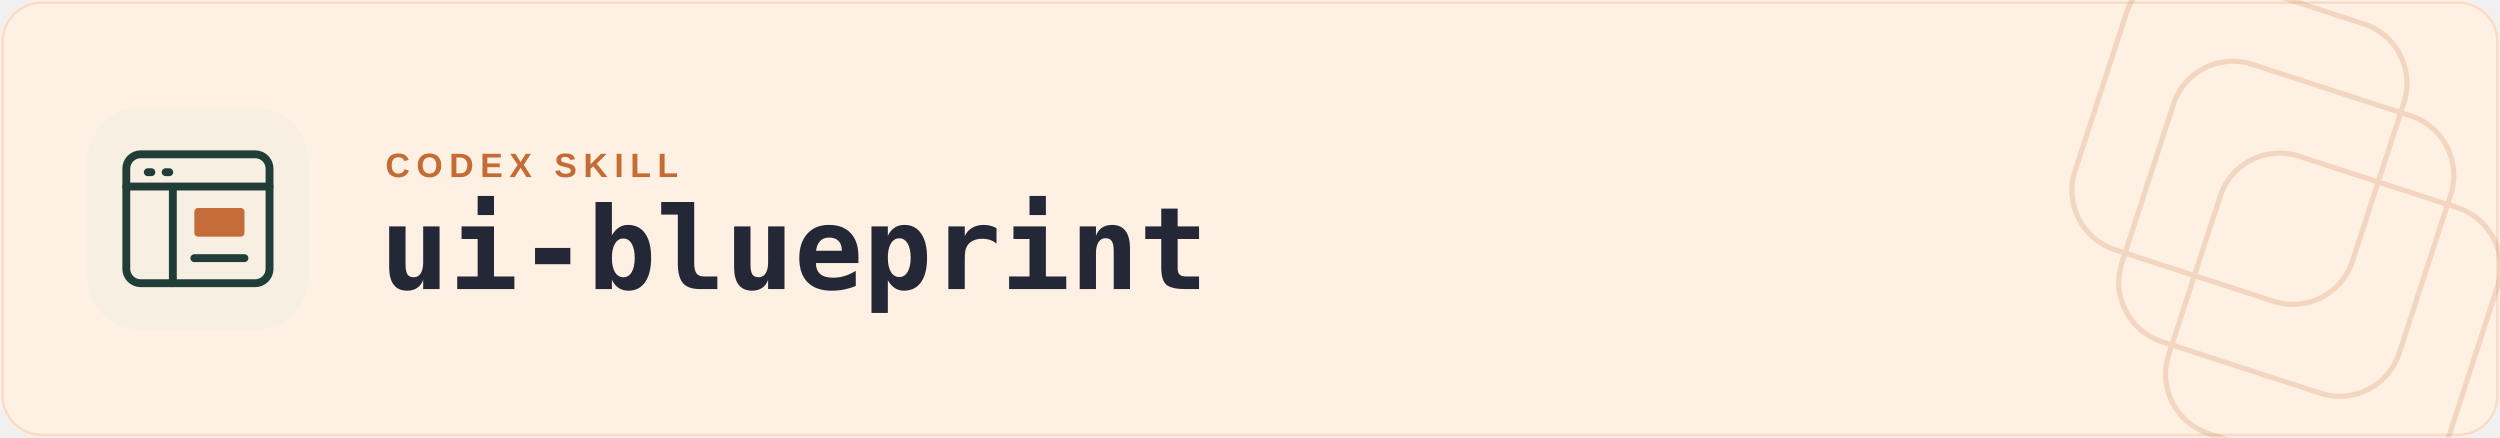
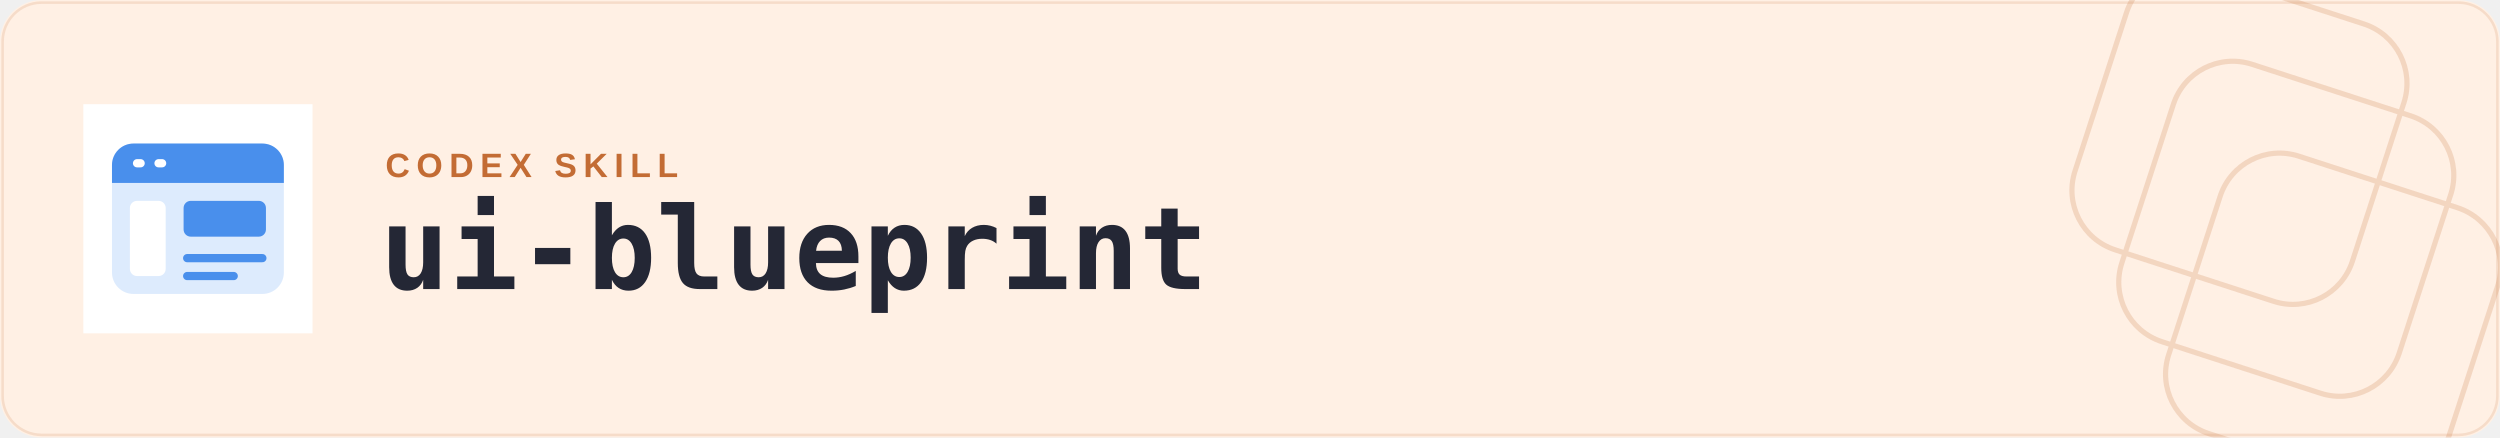
<svg xmlns="http://www.w3.org/2000/svg" width="960" height="168" viewBox="0 0 960 168" role="img" aria-labelledby="label">
  <defs>
    <clipPath id="bounds">
      <rect width="960" height="168" rx="16" />
    </clipPath>
  </defs>
  <g clip-path="url(#bounds)">
    <rect width="960" height="168" fill="#FFF0E4" />
    <rect x="1" y="1" width="958" height="166" rx="15" fill="none" stroke="#C36C34" stroke-opacity=".15" />
    <g fill="none" stroke="#C36C34" stroke-width="2" opacity=".2" transform="translate(824 -18) rotate(18)">
      <rect width="112" height="112" rx="24" />
      <rect x="28" y="28" width="112" height="112" rx="24" />
      <rect x="56" y="56" width="112" height="112" rx="24" />
    </g>
    <svg width="88" height="88" viewBox="0 0 64 64" role="img" aria-labelledby="title" x="32" y="40">
-       <rect x="1" y="1" width="62" height="62" rx="15" fill="#F6EFE2" />
-       <g fill="none" stroke="#203D37" stroke-width="2.2" stroke-linecap="round" stroke-linejoin="round">
-         <rect x="12" y="14" width="40" height="36" rx="4" />
-         <path d="M12 23h40M25 23v27" />
-         <path d="M18 19h1M23 19h1" />
-         <rect x="31" y="29" width="14" height="8" rx="1" fill="#C56D3A" stroke="none" />
-         <path d="M31 43h14" />
-       </g>
+       <rect width="64" height="64" fill="#FFFFFF" />
+       <rect x="8" y="11" width="48" height="42" rx="6" fill="#DDEBFD" />
+       <path d="M14 11h36a6 6 0 0 1 6 6v5H8v-5a6 6 0 0 1 6-6Z" fill="#498FEC" />
+       <path d="M15 16.5h1M21 16.5h1" stroke="#FFFFFF" stroke-width="2.3" stroke-linecap="round" />
+       <rect x="13" y="27" width="10" height="21" rx="2" fill="#FFFFFF" />
+       <rect x="28" y="27" width="23" height="10" rx="2" fill="#498FEC" />
+       <path d="M29 43h21M29 48h13" stroke="#498FEC" stroke-width="2.3" stroke-linecap="round" />
    </svg>
    <text x="148" y="68" fill="#C36C34" font-family="Arial, sans-serif" font-size="13" font-weight="700" letter-spacing="2.5">CODEX SKILL</text>
    <text x="146" y="111" fill="#242735" font-family="ui-monospace, SFMono-Regular, Consolas, monospace" font-size="44" font-weight="700">ui-blueprint</text>
  </g>
</svg>
